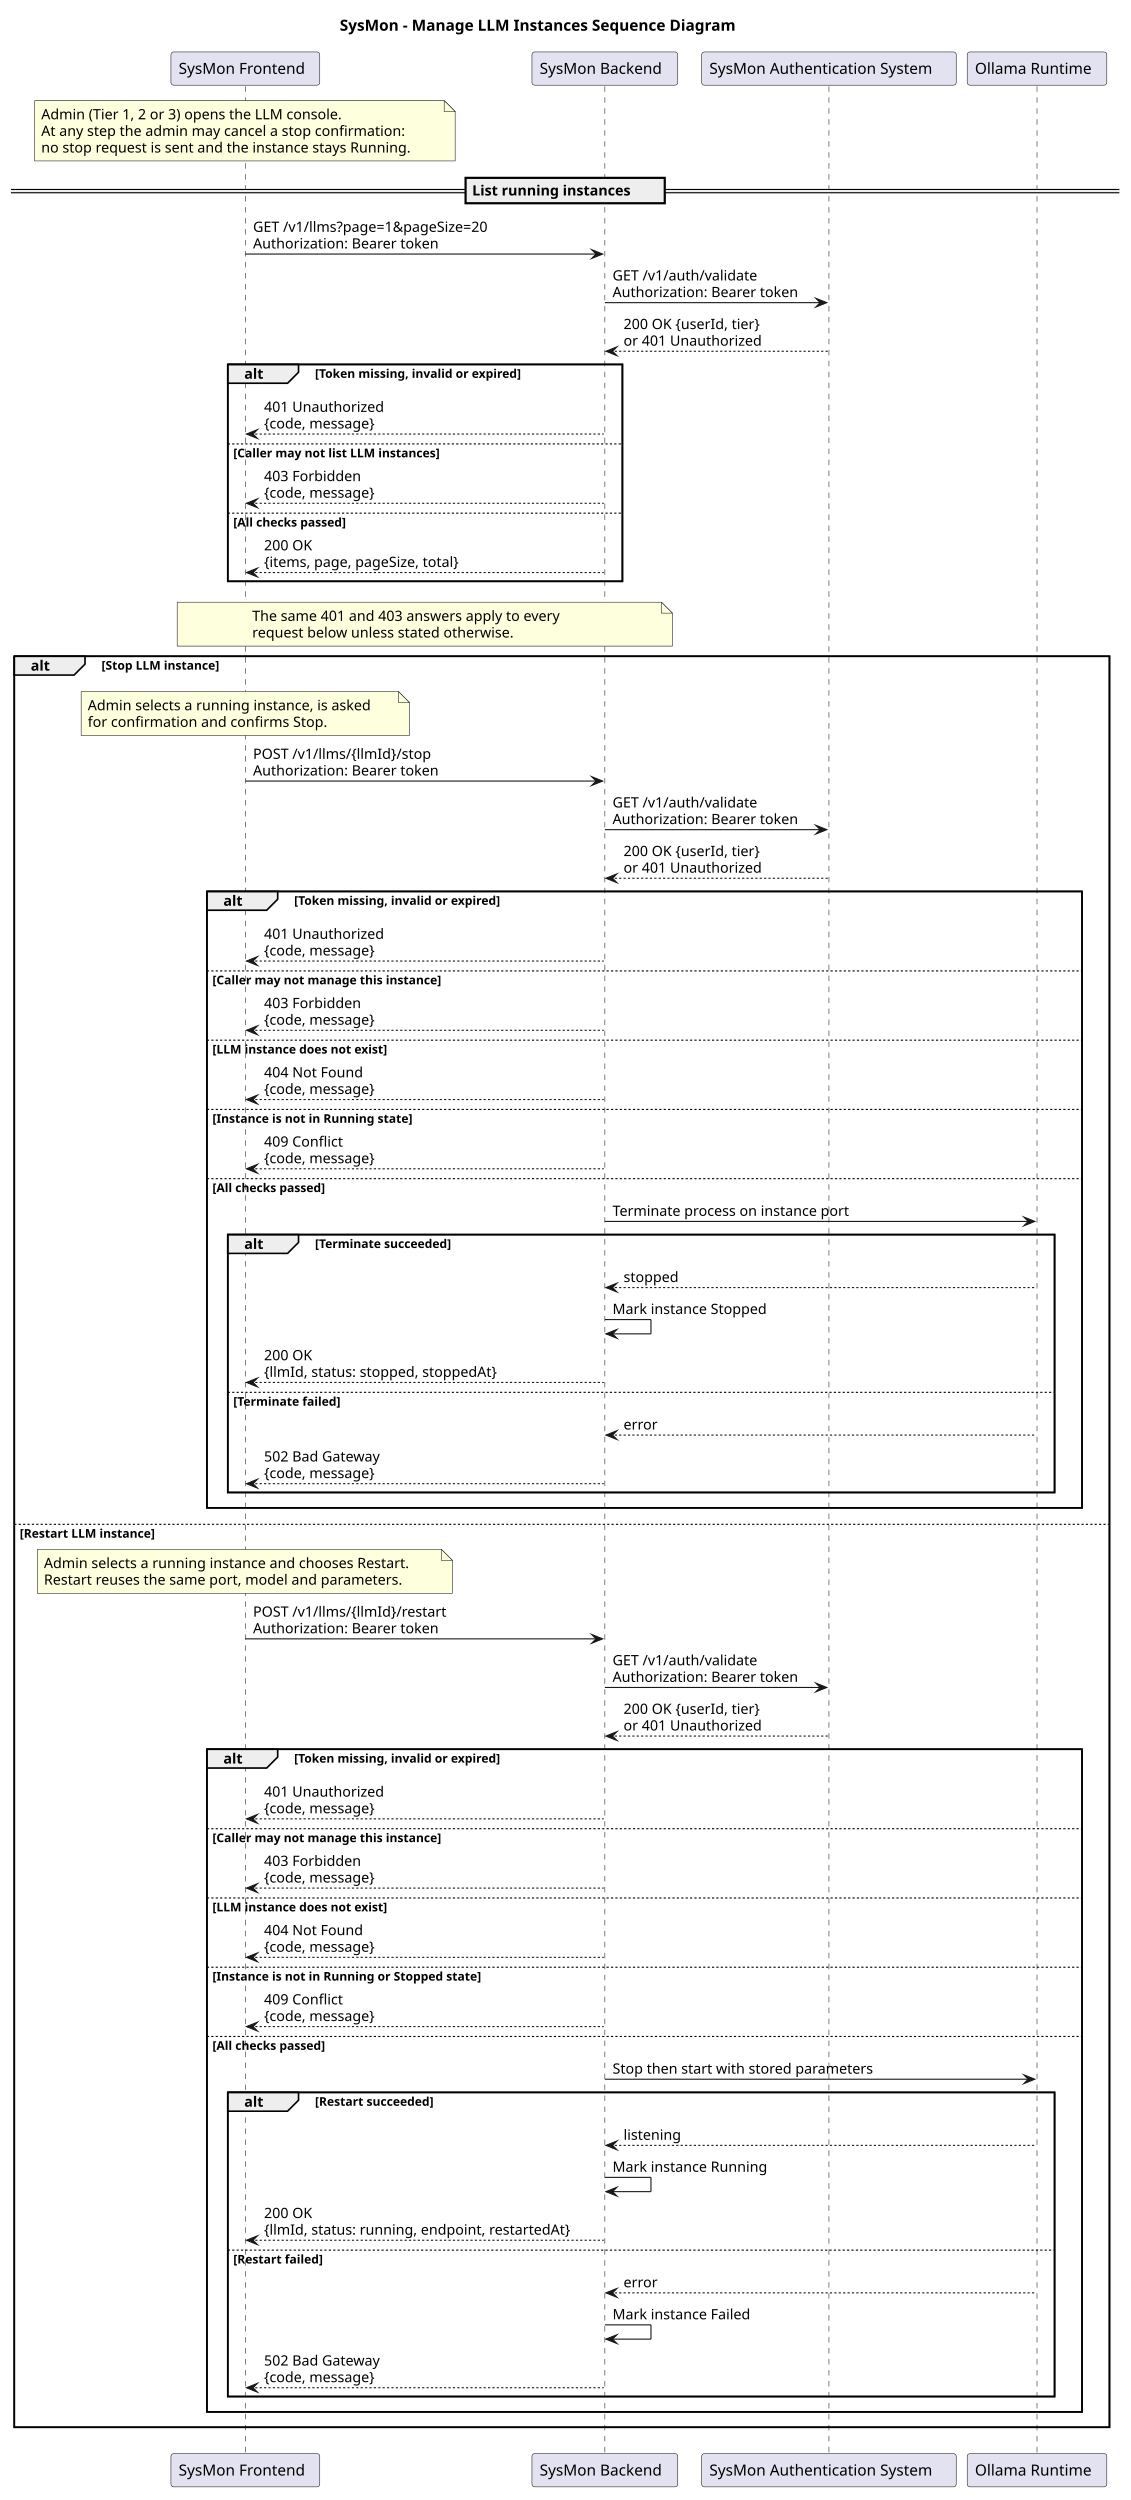
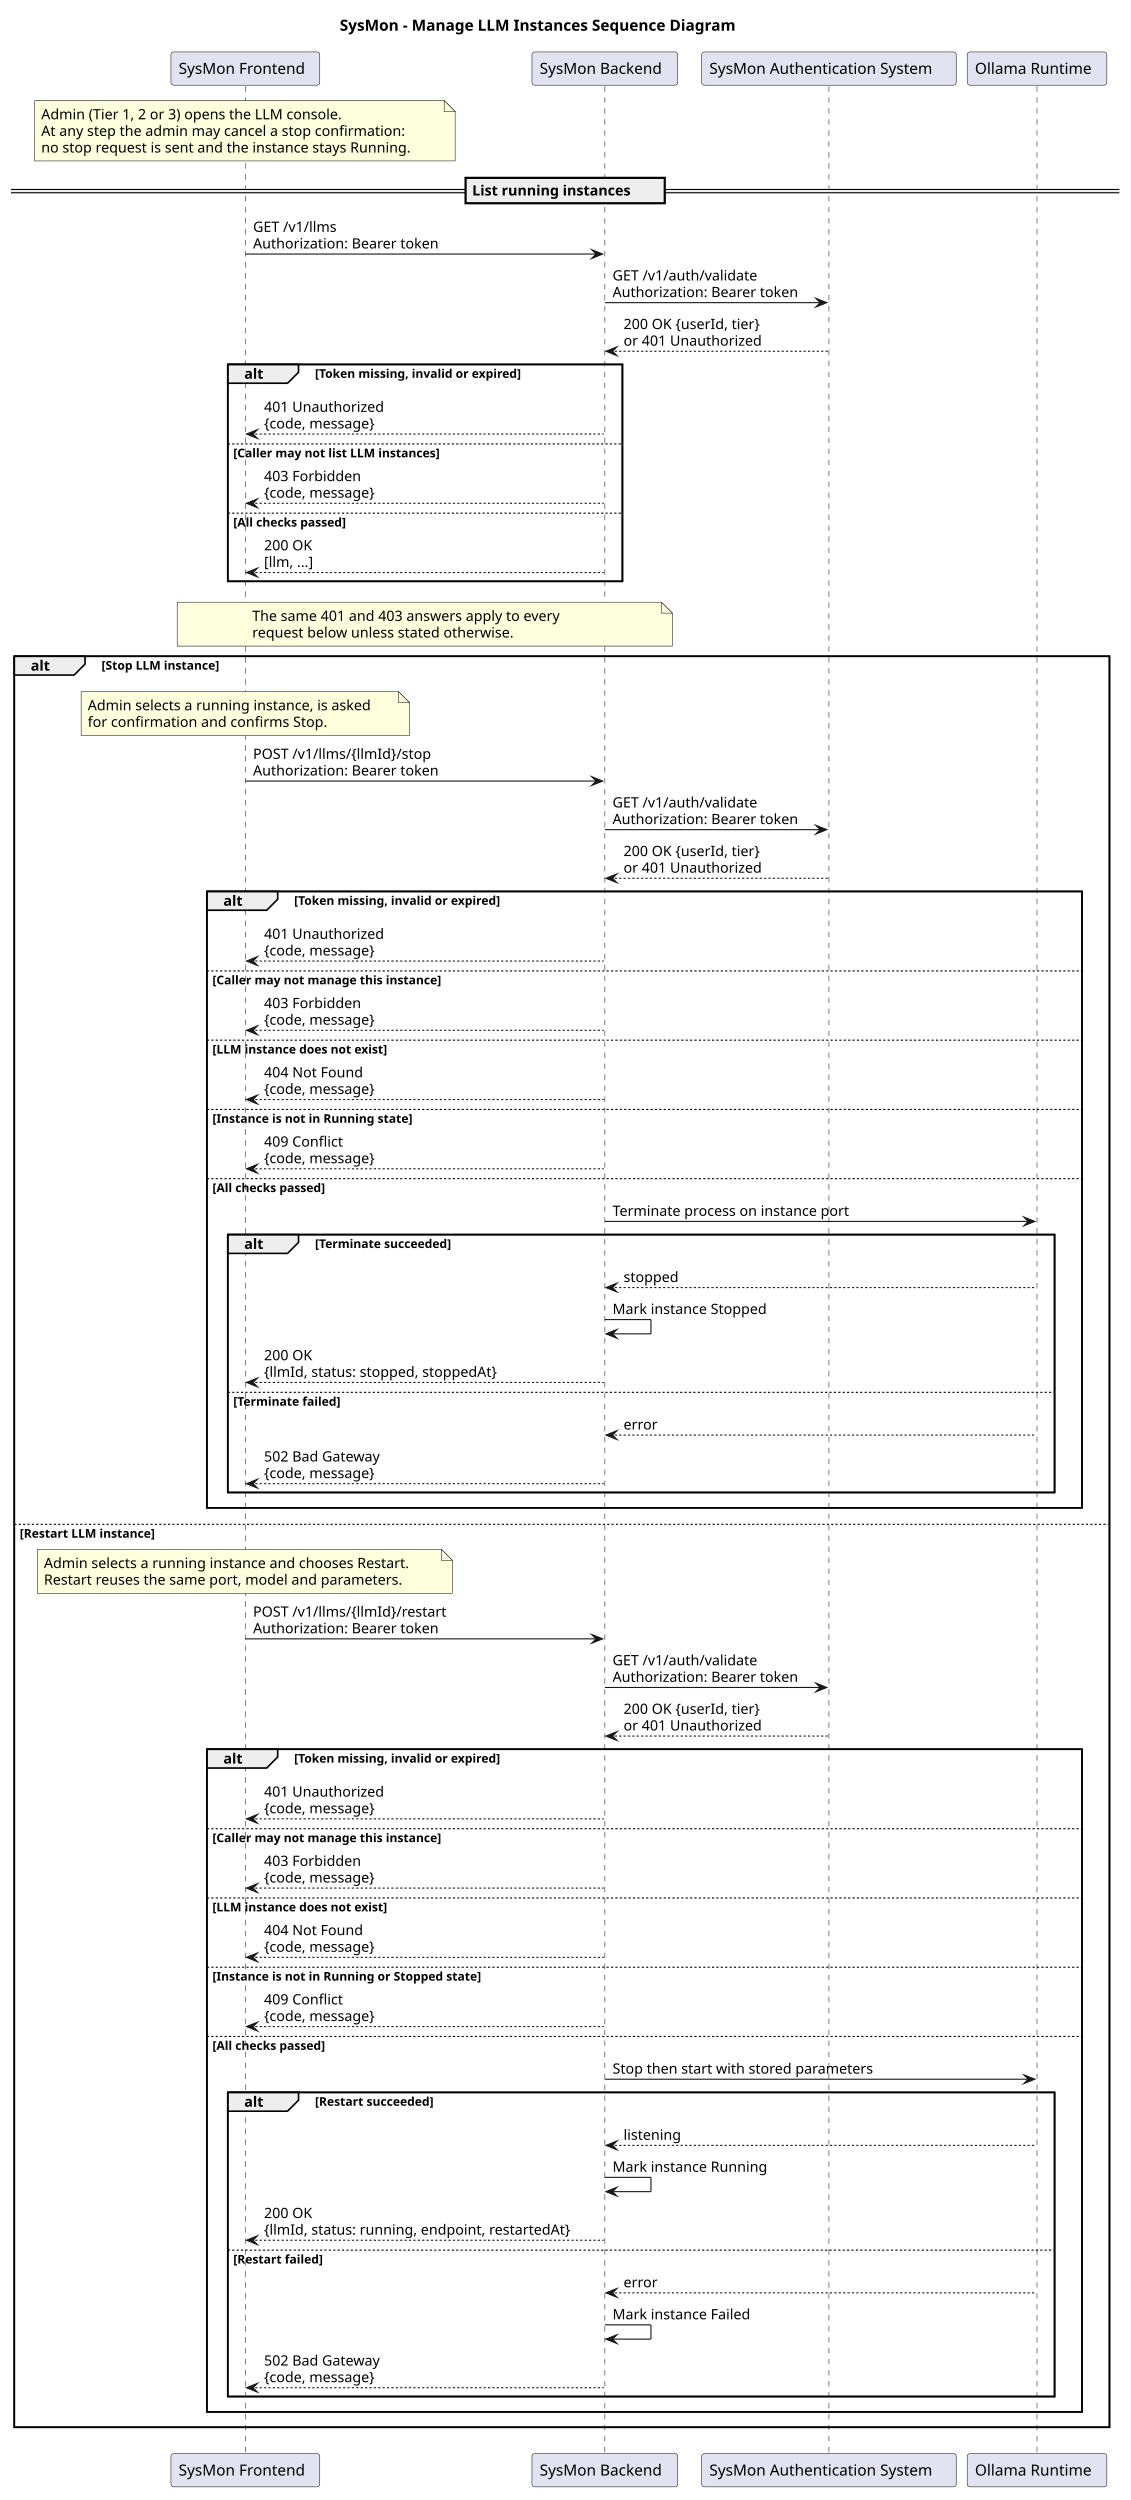
<svg xmlns="http://www.w3.org/2000/svg" version="1.1" data-diagram-type="SEQUENCE" style="width:1030px;height:2277px;background:#FFFFFF;" width="1030px" height="2277px" viewBox="0 0 1030 2277" zoomAndPan="magnify" preserveAspectRatio="none" contentStyleType="text/css">
  <defs />
  <g font-family="sans-serif" lengthAdjust="spacing">
    <g class="title" data-source-line="1">
      <text x="309.459" y="27.995" fill="#000" font-size="14" textLength="409.589" font-weight="700">SysMon - Manage LLM Instances Sequence Diagram</text>
    </g>
    <rect x="207.463" y="331.922" width="359.437" height="197.539" fill="none" style="stroke:#000;stroke-width:1.5;" />
    <rect x="13" y="597.727" width="997.507" height="1613.023" fill="none" style="stroke:#000;stroke-width:1.5;" />
    <rect x="188.463" y="811.922" width="797.044" height="561.414" fill="none" style="stroke:#000;stroke-width:1.5;" />
    <rect x="207.463" y="1124.469" width="753.044" height="234.867" fill="none" style="stroke:#000;stroke-width:1.5;" />
    <rect x="188.463" y="1593.203" width="797.044" height="603.547" fill="none" style="stroke:#000;stroke-width:1.5;" />
    <rect x="207.463" y="1905.75" width="753.044" height="277" fill="none" style="stroke:#000;stroke-width:1.5;" />
    <g class="participant-lifeline" data-qualified-name="Frontend" data-entity-uid="part1" id="part1-lifeline" data-source-line="3">
      <g>
        <rect x="219.963" y="78.594" width="8" height="2156.156" fill="#000" fill-opacity="0" />
        <line x1="223.463" y1="78.594" x2="223.463" y2="2234.75" style="stroke:#181818;stroke-width:0.5;stroke-dasharray:5,5;" />
      </g>
    </g>
    <g class="participant-lifeline" data-qualified-name="Backend" data-entity-uid="part2" id="part2-lifeline" data-source-line="4">
      <g>
        <rect x="547.4" y="78.594" width="8" height="2156.156" fill="#000" fill-opacity="0" />
        <line x1="550.9" y1="78.594" x2="550.9" y2="2234.75" style="stroke:#181818;stroke-width:0.5;stroke-dasharray:5,5;" />
      </g>
    </g>
    <g class="participant-lifeline" data-qualified-name="Auth" data-entity-uid="part3" id="part3-lifeline" data-source-line="5">
      <g>
        <rect x="751.502" y="78.594" width="8" height="2156.156" fill="#000" fill-opacity="0" />
        <line x1="755.002" y1="78.594" x2="755.002" y2="2234.75" style="stroke:#181818;stroke-width:0.5;stroke-dasharray:5,5;" />
      </g>
    </g>
    <g class="participant-lifeline" data-qualified-name="Ollama" data-entity-uid="part4" id="part4-lifeline" data-source-line="6">
      <g>
        <rect x="941.007" y="78.594" width="8" height="2156.156" fill="#000" fill-opacity="0" />
        <line x1="944.507" y1="78.594" x2="944.507" y2="2234.75" style="stroke:#181818;stroke-width:0.5;stroke-dasharray:5,5;" />
      </g>
    </g>
    <g class="participant participant-head" data-qualified-name="Frontend" data-entity-uid="part1" id="part1-head" data-source-line="3">
      <rect x="155.691" y="47.297" width="135.543" height="30.297" fill="#E2E2F0" style="stroke:#181818;stroke-width:0.5;" rx="2.5" ry="2.5" />
      <text x="162.691" y="67.292" fill="#000" font-size="14" textLength="121.543">SysMon Frontend</text>
    </g>
    <g class="participant participant-head" data-qualified-name="Backend" data-entity-uid="part2" id="part2-head" data-source-line="4">
      <rect x="484.502" y="47.297" width="132.795" height="30.297" fill="#E2E2F0" style="stroke:#181818;stroke-width:0.5;" rx="2.5" ry="2.5" />
      <text x="491.502" y="67.292" fill="#000" font-size="14" textLength="118.795">SysMon Backend</text>
    </g>
    <g class="participant participant-head" data-qualified-name="Auth" data-entity-uid="part3" id="part3-head" data-source-line="5">
      <rect x="639.071" y="47.297" width="231.861" height="30.297" fill="#E2E2F0" style="stroke:#181818;stroke-width:0.5;" rx="2.5" ry="2.5" />
      <text x="646.071" y="67.292" fill="#000" font-size="14" textLength="217.861">SysMon Authentication System</text>
    </g>
    <g class="participant participant-head" data-qualified-name="Ollama" data-entity-uid="part4" id="part4-head" data-source-line="6">
      <rect x="880.932" y="47.297" width="127.148" height="30.297" fill="#E2E2F0" style="stroke:#181818;stroke-width:0.5;" rx="2.5" ry="2.5" />
      <text x="887.932" y="67.292" fill="#000" font-size="14" textLength="113.148">Ollama Runtime</text>
    </g>
    <g class="participant participant-tail" data-qualified-name="Frontend" data-entity-uid="part1" id="part1-tail" data-source-line="3">
      <rect x="155.691" y="2234.75" width="135.543" height="30.297" fill="#E2E2F0" style="stroke:#181818;stroke-width:0.5;" rx="2.5" ry="2.5" />
      <text x="162.691" y="2254.745" fill="#000" font-size="14" textLength="121.543">SysMon Frontend</text>
    </g>
    <g class="participant participant-tail" data-qualified-name="Backend" data-entity-uid="part2" id="part2-tail" data-source-line="4">
      <rect x="484.502" y="2234.75" width="132.795" height="30.297" fill="#E2E2F0" style="stroke:#181818;stroke-width:0.5;" rx="2.5" ry="2.5" />
      <text x="491.502" y="2254.745" fill="#000" font-size="14" textLength="118.795">SysMon Backend</text>
    </g>
    <g class="participant participant-tail" data-qualified-name="Auth" data-entity-uid="part3" id="part3-tail" data-source-line="5">
      <rect x="639.071" y="2234.75" width="231.861" height="30.297" fill="#E2E2F0" style="stroke:#181818;stroke-width:0.5;" rx="2.5" ry="2.5" />
      <text x="646.071" y="2254.745" fill="#000" font-size="14" textLength="217.861">SysMon Authentication System</text>
    </g>
    <g class="participant participant-tail" data-qualified-name="Ollama" data-entity-uid="part4" id="part4-tail" data-source-line="6">
      <rect x="880.932" y="2234.75" width="127.148" height="30.297" fill="#E2E2F0" style="stroke:#181818;stroke-width:0.5;" rx="2.5" ry="2.5" />
      <text x="887.932" y="2254.745" fill="#000" font-size="14" textLength="113.148">Ollama Runtime</text>
    </g>
    <path d="M31.559,91.594 L31.559,146.594 L414.559,146.594 L414.559,101.594 L404.559,91.594 L31.559,91.594" style="stroke:#181818;stroke-width:0.5;" fill="#FEFFDD" />
    <path d="M404.559,91.594 L404.559,101.594 L414.559,101.594 L404.559,91.594" style="stroke:#181818;stroke-width:0.5;" fill="#FEFFDD" />
    <text x="37.559" y="108.661" fill="#000" font-size="13" textLength="296.194">Admin (Tier 1, 2 or 3) opens the LLM console.</text>
    <text x="37.559" y="123.793" fill="#000" font-size="13" textLength="358.528">At any step the admin may cancel a stop confirmation:</text>
    <text x="37.559" y="138.926" fill="#000" font-size="13" textLength="362.807">no stop request is sent and the instance stays Running.</text>
    <rect x="10" y="172.559" width="1009.507" height="3" fill="#EEE" style="stroke:#EEE;stroke-width:1;" />
    <line x1="10" y1="172.559" x2="1019.507" y2="172.559" style="stroke:#000;stroke-width:1;" />
    <line x1="10" y1="175.559" x2="1019.507" y2="175.559" style="stroke:#000;stroke-width:1;" />
    <rect x="424.047" y="161.992" width="181.413" height="23.133" fill="#EEE" style="stroke:#000;stroke-width:2;" />
    <text x="430.047" y="178.059" fill="#000" font-size="13" textLength="162.887" font-weight="700">List running instances</text>
    <g class="message" data-entity-1="part1" data-entity-2="part2" id="msg1" data-source-line="15">
      <polygon points="538.9,227.391,548.9,231.391,538.9,235.391,542.9,231.391" fill="#181818" style="stroke:#181818;stroke-width:1;stroke-linejoin:miter;stroke-miterlimit:10;" />
      <line x1="223.463" y1="231.391" x2="544.9" y2="231.391" style="stroke:#181818;stroke-width:1;" />
-       <text x="230.463" y="211.192" fill="#000" font-size="13" textLength="237.002">GET /v1/llms?page=1&amp;pageSize=20</text>
+       <text x="230.463" y="211.192" fill="#000" font-size="13" textLength="81.745">GET /v1/llms</text>
      <text x="230.463" y="226.325" fill="#000" font-size="13" textLength="180.102">Authorization: Bearer token</text>
    </g>
    <g class="message" data-entity-1="part2" data-entity-2="part3" id="msg2" data-source-line="16">
      <polygon points="743.002,271.656,753.002,275.656,743.002,279.656,747.002,275.656" fill="#181818" style="stroke:#181818;stroke-width:1;stroke-linejoin:miter;stroke-miterlimit:10;" />
      <line x1="550.9" y1="275.656" x2="749.002" y2="275.656" style="stroke:#181818;stroke-width:1;" />
      <text x="557.9" y="255.458" fill="#000" font-size="13" textLength="141.204">GET /v1/auth/validate</text>
      <text x="557.9" y="270.59" fill="#000" font-size="13" textLength="180.102">Authorization: Bearer token</text>
    </g>
    <g class="message" data-entity-1="part3" data-entity-2="part2" id="msg3" data-source-line="17">
      <polygon points="561.9,315.922,551.9,319.922,561.9,323.922,557.9,319.922" fill="#181818" style="stroke:#181818;stroke-width:1;stroke-linejoin:miter;stroke-miterlimit:10;" />
      <line x1="555.9" y1="319.922" x2="754.002" y2="319.922" style="stroke:#181818;stroke-width:1;stroke-dasharray:2,2;" />
      <text x="567.9" y="299.723" fill="#000" font-size="13" textLength="139.134">200 OK {userId, tier}</text>
      <text x="567.9" y="314.856" fill="#000" font-size="13" textLength="133.656">or 401 Unauthorized</text>
    </g>
    <path d="M207.463,331.922 L271.906,331.922 L271.906,339.055 L261.906,349.055 L207.463,349.055 L207.463,331.922" style="stroke:#000;stroke-width:1.5;" fill="#EEE" />
    <rect x="207.463" y="331.922" width="359.437" height="197.539" fill="none" style="stroke:#000;stroke-width:1.5;" />
    <text x="222.463" y="344.989" fill="#000" font-size="13" textLength="19.443" font-weight="700">alt</text>
    <text x="286.906" y="344.132" fill="#000" font-size="11" textLength="216.573" font-weight="700">[Token missing, invalid or expired]</text>
    <g class="message" data-entity-1="part2" data-entity-2="part1" id="msg4" data-source-line="20">
      <polygon points="234.463,391.32,224.463,395.32,234.463,399.32,230.463,395.32" fill="#181818" style="stroke:#181818;stroke-width:1;stroke-linejoin:miter;stroke-miterlimit:10;" />
      <line x1="228.463" y1="395.32" x2="549.9" y2="395.32" style="stroke:#181818;stroke-width:1;stroke-dasharray:2,2;" />
      <text x="240.463" y="375.122" fill="#000" font-size="13" textLength="116.226">401 Unauthorized</text>
      <text x="240.463" y="390.254" fill="#000" font-size="13" textLength="114.582">{code, message}</text>
    </g>
    <line x1="207.463" y1="404.32" x2="566.9" y2="404.32" style="stroke:#000;stroke-width:1;stroke-dasharray:2,2;" />
    <text x="212.463" y="416.531" fill="#000" font-size="11" textLength="215.327" font-weight="700">[Caller may not list LLM instances]</text>
    <g class="message" data-entity-1="part2" data-entity-2="part1" id="msg5" data-source-line="22">
      <polygon points="234.463,454.391,224.463,458.391,234.463,462.391,230.463,458.391" fill="#181818" style="stroke:#181818;stroke-width:1;stroke-linejoin:miter;stroke-miterlimit:10;" />
      <line x1="228.463" y1="458.391" x2="549.9" y2="458.391" style="stroke:#181818;stroke-width:1;stroke-dasharray:2,2;" />
      <text x="240.463" y="438.192" fill="#000" font-size="13" textLength="94.326">403 Forbidden</text>
      <text x="240.463" y="453.325" fill="#000" font-size="13" textLength="114.582">{code, message}</text>
    </g>
    <line x1="207.463" y1="467.391" x2="566.9" y2="467.391" style="stroke:#000;stroke-width:1;stroke-dasharray:2,2;" />
    <text x="212.463" y="479.601" fill="#000" font-size="11" textLength="119.689" font-weight="700">[All checks passed]</text>
    <g class="message" data-entity-1="part2" data-entity-2="part1" id="msg6" data-source-line="24">
      <polygon points="234.463,517.461,224.463,521.461,234.463,525.461,230.463,521.461" fill="#181818" style="stroke:#181818;stroke-width:1;stroke-linejoin:miter;stroke-miterlimit:10;" />
      <line x1="228.463" y1="521.461" x2="549.9" y2="521.461" style="stroke:#181818;stroke-width:1;stroke-dasharray:2,2;" />
      <text x="240.463" y="501.262" fill="#000" font-size="13" textLength="47.703">200 OK</text>
-       <text x="240.463" y="516.395" fill="#000" font-size="13" textLength="198.828">{items, page, pageSize, total}</text>
+       <text x="240.463" y="516.395" fill="#000" font-size="13" textLength="50.692">[llm, ...]</text>
    </g>
    <path d="M161.378,548.461 L161.378,588.461 L612.378,588.461 L612.378,558.461 L602.378,548.461 L161.378,548.461" style="stroke:#181818;stroke-width:0.5;" fill="#FEFFDD" />
    <path d="M602.378,548.461 L602.378,558.461 L612.378,558.461 L602.378,548.461" style="stroke:#181818;stroke-width:0.5;" fill="#FEFFDD" />
    <text x="229.68" y="565.528" fill="#000" font-size="13" textLength="306.001">The same 401 and 403 answers apply to every</text>
    <text x="229.68" y="580.661" fill="#000" font-size="13" textLength="255.277">request below unless stated otherwise.</text>
    <path d="M13,597.727 L77.443,597.727 L77.443,604.859 L67.443,614.859 L13,614.859 L13,597.727" style="stroke:#000;stroke-width:1.5;" fill="#EEE" />
    <rect x="13" y="597.727" width="997.507" height="1613.023" fill="none" style="stroke:#000;stroke-width:1.5;" />
    <text x="28" y="610.793" fill="#000" font-size="13" textLength="19.443" font-weight="700">alt</text>
    <text x="92.443" y="609.937" fill="#000" font-size="11" textLength="123.933" font-weight="700">[Stop LLM instance]</text>
    <path d="M73.917,629.859 L73.917,669.859 L372.917,669.859 L372.917,639.859 L362.917,629.859 L73.917,629.859" style="stroke:#181818;stroke-width:0.5;" fill="#FEFFDD" />
    <path d="M362.917,629.859 L362.917,639.859 L372.917,639.859 L362.917,629.859" style="stroke:#181818;stroke-width:0.5;" fill="#FEFFDD" />
    <text x="79.917" y="646.926" fill="#000" font-size="13" textLength="278.091">Admin selects a running instance, is asked</text>
    <text x="79.917" y="662.059" fill="#000" font-size="13" textLength="231.264">for confirmation and confirms Stop.</text>
    <g class="message" data-entity-1="part1" data-entity-2="part2" id="msg7" data-source-line="38">
      <polygon points="538.9,707.391,548.9,711.391,538.9,715.391,542.9,711.391" fill="#181818" style="stroke:#181818;stroke-width:1;stroke-linejoin:miter;stroke-miterlimit:10;" />
      <line x1="223.463" y1="711.391" x2="544.9" y2="711.391" style="stroke:#181818;stroke-width:1;" />
      <text x="230.463" y="691.192" fill="#000" font-size="13" textLength="175.132">POST /v1/llms/{llmId}/stop</text>
      <text x="230.463" y="706.325" fill="#000" font-size="13" textLength="180.102">Authorization: Bearer token</text>
    </g>
    <g class="message" data-entity-1="part2" data-entity-2="part3" id="msg8" data-source-line="39">
      <polygon points="743.002,751.656,753.002,755.656,743.002,759.656,747.002,755.656" fill="#181818" style="stroke:#181818;stroke-width:1;stroke-linejoin:miter;stroke-miterlimit:10;" />
      <line x1="550.9" y1="755.656" x2="749.002" y2="755.656" style="stroke:#181818;stroke-width:1;" />
      <text x="557.9" y="735.458" fill="#000" font-size="13" textLength="141.204">GET /v1/auth/validate</text>
      <text x="557.9" y="750.59" fill="#000" font-size="13" textLength="180.102">Authorization: Bearer token</text>
    </g>
    <g class="message" data-entity-1="part3" data-entity-2="part2" id="msg9" data-source-line="40">
      <polygon points="561.9,795.922,551.9,799.922,561.9,803.922,557.9,799.922" fill="#181818" style="stroke:#181818;stroke-width:1;stroke-linejoin:miter;stroke-miterlimit:10;" />
      <line x1="555.9" y1="799.922" x2="754.002" y2="799.922" style="stroke:#181818;stroke-width:1;stroke-dasharray:2,2;" />
      <text x="567.9" y="779.723" fill="#000" font-size="13" textLength="139.134">200 OK {userId, tier}</text>
      <text x="567.9" y="794.856" fill="#000" font-size="13" textLength="133.656">or 401 Unauthorized</text>
    </g>
    <path d="M188.463,811.922 L252.906,811.922 L252.906,819.055 L242.906,829.055 L188.463,829.055 L188.463,811.922" style="stroke:#000;stroke-width:1.5;" fill="#EEE" />
    <rect x="188.463" y="811.922" width="797.044" height="561.414" fill="none" style="stroke:#000;stroke-width:1.5;" />
    <text x="203.463" y="824.989" fill="#000" font-size="13" textLength="19.443" font-weight="700">alt</text>
    <text x="267.906" y="824.132" fill="#000" font-size="11" textLength="216.573" font-weight="700">[Token missing, invalid or expired]</text>
    <g class="message" data-entity-1="part2" data-entity-2="part1" id="msg10" data-source-line="43">
      <polygon points="234.463,871.32,224.463,875.32,234.463,879.32,230.463,875.32" fill="#181818" style="stroke:#181818;stroke-width:1;stroke-linejoin:miter;stroke-miterlimit:10;" />
      <line x1="228.463" y1="875.32" x2="549.9" y2="875.32" style="stroke:#181818;stroke-width:1;stroke-dasharray:2,2;" />
      <text x="240.463" y="855.122" fill="#000" font-size="13" textLength="116.226">401 Unauthorized</text>
      <text x="240.463" y="870.254" fill="#000" font-size="13" textLength="114.582">{code, message}</text>
    </g>
    <line x1="188.463" y1="884.32" x2="985.507" y2="884.32" style="stroke:#000;stroke-width:1;stroke-dasharray:2,2;" />
    <text x="193.463" y="896.531" fill="#000" font-size="11" textLength="237.349" font-weight="700">[Caller may not manage this instance]</text>
    <g class="message" data-entity-1="part2" data-entity-2="part1" id="msg11" data-source-line="45">
      <polygon points="234.463,934.391,224.463,938.391,234.463,942.391,230.463,938.391" fill="#181818" style="stroke:#181818;stroke-width:1;stroke-linejoin:miter;stroke-miterlimit:10;" />
      <line x1="228.463" y1="938.391" x2="549.9" y2="938.391" style="stroke:#181818;stroke-width:1;stroke-dasharray:2,2;" />
      <text x="240.463" y="918.192" fill="#000" font-size="13" textLength="94.326">403 Forbidden</text>
      <text x="240.463" y="933.325" fill="#000" font-size="13" textLength="114.582">{code, message}</text>
    </g>
    <line x1="188.463" y1="947.391" x2="985.507" y2="947.391" style="stroke:#000;stroke-width:1;stroke-dasharray:2,2;" />
    <text x="193.463" y="959.601" fill="#000" font-size="11" textLength="183.197" font-weight="700">[LLM instance does not exist]</text>
    <g class="message" data-entity-1="part2" data-entity-2="part1" id="msg12" data-source-line="47">
      <polygon points="234.463,997.461,224.463,1001.461,234.463,1005.461,230.463,1001.461" fill="#181818" style="stroke:#181818;stroke-width:1;stroke-linejoin:miter;stroke-miterlimit:10;" />
      <line x1="228.463" y1="1001.461" x2="549.9" y2="1001.461" style="stroke:#181818;stroke-width:1;stroke-dasharray:2,2;" />
      <text x="240.463" y="981.262" fill="#000" font-size="13" textLength="96.015">404 Not Found</text>
      <text x="240.463" y="996.395" fill="#000" font-size="13" textLength="114.582">{code, message}</text>
    </g>
    <line x1="188.463" y1="1010.461" x2="985.507" y2="1010.461" style="stroke:#000;stroke-width:1;stroke-dasharray:2,2;" />
    <text x="193.463" y="1022.671" fill="#000" font-size="11" textLength="208.119" font-weight="700">[Instance is not in Running state]</text>
    <g class="message" data-entity-1="part2" data-entity-2="part1" id="msg13" data-source-line="49">
      <polygon points="234.463,1060.531,224.463,1064.531,234.463,1068.531,230.463,1064.531" fill="#181818" style="stroke:#181818;stroke-width:1;stroke-linejoin:miter;stroke-miterlimit:10;" />
      <line x1="228.463" y1="1064.531" x2="549.9" y2="1064.531" style="stroke:#181818;stroke-width:1;stroke-dasharray:2,2;" />
      <text x="240.463" y="1044.333" fill="#000" font-size="13" textLength="78.26">409 Conflict</text>
      <text x="240.463" y="1059.465" fill="#000" font-size="13" textLength="114.582">{code, message}</text>
    </g>
    <line x1="188.463" y1="1073.531" x2="985.507" y2="1073.531" style="stroke:#000;stroke-width:1;stroke-dasharray:2,2;" />
    <text x="193.463" y="1085.742" fill="#000" font-size="11" textLength="119.689" font-weight="700">[All checks passed]</text>
    <g class="message" data-entity-1="part2" data-entity-2="part4" id="msg14" data-source-line="51">
      <polygon points="932.507,1108.469,942.507,1112.469,932.507,1116.469,936.507,1112.469" fill="#181818" style="stroke:#181818;stroke-width:1;stroke-linejoin:miter;stroke-miterlimit:10;" />
      <line x1="550.9" y1="1112.469" x2="938.507" y2="1112.469" style="stroke:#181818;stroke-width:1;" />
      <text x="557.9" y="1107.403" fill="#000" font-size="13" textLength="231.543">Terminate process on instance port</text>
    </g>
    <path d="M207.463,1124.469 L271.906,1124.469 L271.906,1131.602 L261.906,1141.602 L207.463,1141.602 L207.463,1124.469" style="stroke:#000;stroke-width:1.5;" fill="#EEE" />
    <rect x="207.463" y="1124.469" width="753.044" height="234.867" fill="none" style="stroke:#000;stroke-width:1.5;" />
    <text x="222.463" y="1137.536" fill="#000" font-size="13" textLength="19.443" font-weight="700">alt</text>
    <text x="286.906" y="1136.679" fill="#000" font-size="11" textLength="143.027" font-weight="700">[Terminate succeeded]</text>
    <g class="message" data-entity-1="part4" data-entity-2="part2" id="msg15" data-source-line="53">
      <polygon points="561.9,1168.734,551.9,1172.734,561.9,1176.734,557.9,1172.734" fill="#181818" style="stroke:#181818;stroke-width:1;stroke-linejoin:miter;stroke-miterlimit:10;" />
      <line x1="555.9" y1="1172.734" x2="943.507" y2="1172.734" style="stroke:#181818;stroke-width:1;stroke-dasharray:2,2;" />
      <text x="567.9" y="1167.668" fill="#000" font-size="13" textLength="52.578">stopped</text>
    </g>
    <g class="message" data-entity-1="part2" data-entity-2="part2" id="msg16" data-source-line="54">
      <line x1="550.9" y1="1201.867" x2="592.9" y2="1201.867" style="stroke:#181818;stroke-width:1;" />
      <line x1="592.9" y1="1201.867" x2="592.9" y2="1214.867" style="stroke:#181818;stroke-width:1;" />
      <line x1="551.9" y1="1214.867" x2="592.9" y2="1214.867" style="stroke:#181818;stroke-width:1;" />
      <polygon points="561.9,1210.867,551.9,1214.867,561.9,1218.867,557.9,1214.867" fill="#181818" style="stroke:#181818;stroke-width:1;stroke-linejoin:miter;stroke-miterlimit:10;" />
      <text x="557.9" y="1196.801" fill="#000" font-size="13" textLength="149.449">Mark instance Stopped</text>
    </g>
    <g class="message" data-entity-1="part2" data-entity-2="part1" id="msg17" data-source-line="55">
      <polygon points="234.463,1255.133,224.463,1259.133,234.463,1263.133,230.463,1259.133" fill="#181818" style="stroke:#181818;stroke-width:1;stroke-linejoin:miter;stroke-miterlimit:10;" />
      <line x1="228.463" y1="1259.133" x2="549.9" y2="1259.133" style="stroke:#181818;stroke-width:1;stroke-dasharray:2,2;" />
      <text x="240.463" y="1238.934" fill="#000" font-size="13" textLength="47.703">200 OK</text>
      <text x="240.463" y="1254.067" fill="#000" font-size="13" textLength="232.648">{llmId, status: stopped, stoppedAt}</text>
    </g>
    <line x1="207.463" y1="1268.133" x2="960.507" y2="1268.133" style="stroke:#000;stroke-width:1;stroke-dasharray:2,2;" />
    <text x="212.463" y="1280.343" fill="#000" font-size="11" textLength="112.562" font-weight="700">[Terminate failed]</text>
    <g class="message" data-entity-1="part4" data-entity-2="part2" id="msg18" data-source-line="57">
      <polygon points="561.9,1303.07,551.9,1307.07,561.9,1311.07,557.9,1307.07" fill="#181818" style="stroke:#181818;stroke-width:1;stroke-linejoin:miter;stroke-miterlimit:10;" />
      <line x1="555.9" y1="1307.07" x2="943.507" y2="1307.07" style="stroke:#181818;stroke-width:1;stroke-dasharray:2,2;" />
      <text x="567.9" y="1302.004" fill="#000" font-size="13" textLength="31.986">error</text>
    </g>
    <g class="message" data-entity-1="part2" data-entity-2="part1" id="msg19" data-source-line="58">
      <polygon points="234.463,1347.336,224.463,1351.336,234.463,1355.336,230.463,1351.336" fill="#181818" style="stroke:#181818;stroke-width:1;stroke-linejoin:miter;stroke-miterlimit:10;" />
      <line x1="228.463" y1="1351.336" x2="549.9" y2="1351.336" style="stroke:#181818;stroke-width:1;stroke-dasharray:2,2;" />
      <text x="240.463" y="1331.137" fill="#000" font-size="13" textLength="115.642">502 Bad Gateway</text>
      <text x="240.463" y="1346.27" fill="#000" font-size="13" textLength="114.582">{code, message}</text>
    </g>
    <line x1="13" y1="1388.336" x2="1010.507" y2="1388.336" style="stroke:#000;stroke-width:1;stroke-dasharray:2,2;" />
    <text x="18" y="1400.546" fill="#000" font-size="11" textLength="141.163" font-weight="700">[Restart LLM instance]</text>
    <path d="M34,1411.141 L34,1451.141 L412,1451.141 L412,1421.141 L402,1411.141 L34,1411.141" style="stroke:#181818;stroke-width:0.5;" fill="#FEFFDD" />
    <path d="M402,1411.141 L402,1421.141 L412,1421.141 L402,1411.141" style="stroke:#181818;stroke-width:0.5;" fill="#FEFFDD" />
    <text x="40" y="1428.208" fill="#000" font-size="13" textLength="357.925">Admin selects a running instance and chooses Restart.</text>
    <text x="40" y="1443.34" fill="#000" font-size="13" textLength="351.349">Restart reuses the same port, model and parameters.</text>
    <g class="message" data-entity-1="part1" data-entity-2="part2" id="msg20" data-source-line="68">
      <polygon points="538.9,1488.672,548.9,1492.672,538.9,1496.672,542.9,1492.672" fill="#181818" style="stroke:#181818;stroke-width:1;stroke-linejoin:miter;stroke-miterlimit:10;" />
      <line x1="223.463" y1="1492.672" x2="544.9" y2="1492.672" style="stroke:#181818;stroke-width:1;" />
      <text x="230.463" y="1472.473" fill="#000" font-size="13" textLength="190.677">POST /v1/llms/{llmId}/restart</text>
      <text x="230.463" y="1487.606" fill="#000" font-size="13" textLength="180.102">Authorization: Bearer token</text>
    </g>
    <g class="message" data-entity-1="part2" data-entity-2="part3" id="msg21" data-source-line="69">
      <polygon points="743.002,1532.938,753.002,1536.938,743.002,1540.938,747.002,1536.938" fill="#181818" style="stroke:#181818;stroke-width:1;stroke-linejoin:miter;stroke-miterlimit:10;" />
      <line x1="550.9" y1="1536.938" x2="749.002" y2="1536.938" style="stroke:#181818;stroke-width:1;" />
      <text x="557.9" y="1516.739" fill="#000" font-size="13" textLength="141.204">GET /v1/auth/validate</text>
      <text x="557.9" y="1531.872" fill="#000" font-size="13" textLength="180.102">Authorization: Bearer token</text>
    </g>
    <g class="message" data-entity-1="part3" data-entity-2="part2" id="msg22" data-source-line="70">
      <polygon points="561.9,1577.203,551.9,1581.203,561.9,1585.203,557.9,1581.203" fill="#181818" style="stroke:#181818;stroke-width:1;stroke-linejoin:miter;stroke-miterlimit:10;" />
      <line x1="555.9" y1="1581.203" x2="754.002" y2="1581.203" style="stroke:#181818;stroke-width:1;stroke-dasharray:2,2;" />
      <text x="567.9" y="1561.004" fill="#000" font-size="13" textLength="139.134">200 OK {userId, tier}</text>
      <text x="567.9" y="1576.137" fill="#000" font-size="13" textLength="133.656">or 401 Unauthorized</text>
    </g>
    <path d="M188.463,1593.203 L252.906,1593.203 L252.906,1600.336 L242.906,1610.336 L188.463,1610.336 L188.463,1593.203" style="stroke:#000;stroke-width:1.5;" fill="#EEE" />
    <rect x="188.463" y="1593.203" width="797.044" height="603.547" fill="none" style="stroke:#000;stroke-width:1.5;" />
    <text x="203.463" y="1606.27" fill="#000" font-size="13" textLength="19.443" font-weight="700">alt</text>
    <text x="267.906" y="1605.414" fill="#000" font-size="11" textLength="216.573" font-weight="700">[Token missing, invalid or expired]</text>
    <g class="message" data-entity-1="part2" data-entity-2="part1" id="msg23" data-source-line="73">
      <polygon points="234.463,1652.602,224.463,1656.602,234.463,1660.602,230.463,1656.602" fill="#181818" style="stroke:#181818;stroke-width:1;stroke-linejoin:miter;stroke-miterlimit:10;" />
      <line x1="228.463" y1="1656.602" x2="549.9" y2="1656.602" style="stroke:#181818;stroke-width:1;stroke-dasharray:2,2;" />
      <text x="240.463" y="1636.403" fill="#000" font-size="13" textLength="116.226">401 Unauthorized</text>
      <text x="240.463" y="1651.536" fill="#000" font-size="13" textLength="114.582">{code, message}</text>
    </g>
    <line x1="188.463" y1="1665.602" x2="985.507" y2="1665.602" style="stroke:#000;stroke-width:1;stroke-dasharray:2,2;" />
    <text x="193.463" y="1677.812" fill="#000" font-size="11" textLength="237.349" font-weight="700">[Caller may not manage this instance]</text>
    <g class="message" data-entity-1="part2" data-entity-2="part1" id="msg24" data-source-line="75">
      <polygon points="234.463,1715.672,224.463,1719.672,234.463,1723.672,230.463,1719.672" fill="#181818" style="stroke:#181818;stroke-width:1;stroke-linejoin:miter;stroke-miterlimit:10;" />
      <line x1="228.463" y1="1719.672" x2="549.9" y2="1719.672" style="stroke:#181818;stroke-width:1;stroke-dasharray:2,2;" />
      <text x="240.463" y="1699.473" fill="#000" font-size="13" textLength="94.326">403 Forbidden</text>
      <text x="240.463" y="1714.606" fill="#000" font-size="13" textLength="114.582">{code, message}</text>
    </g>
    <line x1="188.463" y1="1728.672" x2="985.507" y2="1728.672" style="stroke:#000;stroke-width:1;stroke-dasharray:2,2;" />
    <text x="193.463" y="1740.882" fill="#000" font-size="11" textLength="183.197" font-weight="700">[LLM instance does not exist]</text>
    <g class="message" data-entity-1="part2" data-entity-2="part1" id="msg25" data-source-line="77">
      <polygon points="234.463,1778.742,224.463,1782.742,234.463,1786.742,230.463,1782.742" fill="#181818" style="stroke:#181818;stroke-width:1;stroke-linejoin:miter;stroke-miterlimit:10;" />
      <line x1="228.463" y1="1782.742" x2="549.9" y2="1782.742" style="stroke:#181818;stroke-width:1;stroke-dasharray:2,2;" />
      <text x="240.463" y="1762.543" fill="#000" font-size="13" textLength="96.015">404 Not Found</text>
      <text x="240.463" y="1777.676" fill="#000" font-size="13" textLength="114.582">{code, message}</text>
    </g>
    <line x1="188.463" y1="1791.742" x2="985.507" y2="1791.742" style="stroke:#000;stroke-width:1;stroke-dasharray:2,2;" />
    <text x="193.463" y="1803.953" fill="#000" font-size="11" textLength="280.581" font-weight="700">[Instance is not in Running or Stopped state]</text>
    <g class="message" data-entity-1="part2" data-entity-2="part1" id="msg26" data-source-line="79">
      <polygon points="234.463,1841.813,224.463,1845.813,234.463,1849.813,230.463,1845.813" fill="#181818" style="stroke:#181818;stroke-width:1;stroke-linejoin:miter;stroke-miterlimit:10;" />
      <line x1="228.463" y1="1845.813" x2="549.9" y2="1845.813" style="stroke:#181818;stroke-width:1;stroke-dasharray:2,2;" />
      <text x="240.463" y="1825.614" fill="#000" font-size="13" textLength="78.26">409 Conflict</text>
      <text x="240.463" y="1840.747" fill="#000" font-size="13" textLength="114.582">{code, message}</text>
    </g>
    <line x1="188.463" y1="1854.813" x2="985.507" y2="1854.813" style="stroke:#000;stroke-width:1;stroke-dasharray:2,2;" />
    <text x="193.463" y="1867.023" fill="#000" font-size="11" textLength="119.689" font-weight="700">[All checks passed]</text>
    <g class="message" data-entity-1="part2" data-entity-2="part4" id="msg27" data-source-line="81">
      <polygon points="932.507,1889.75,942.507,1893.75,932.507,1897.75,936.507,1893.75" fill="#181818" style="stroke:#181818;stroke-width:1;stroke-linejoin:miter;stroke-miterlimit:10;" />
      <line x1="550.9" y1="1893.75" x2="938.507" y2="1893.75" style="stroke:#181818;stroke-width:1;" />
      <text x="557.9" y="1888.684" fill="#000" font-size="13" textLength="254.471">Stop then start with stored parameters</text>
    </g>
    <path d="M207.463,1905.75 L271.906,1905.75 L271.906,1912.883 L261.906,1922.883 L207.463,1922.883 L207.463,1905.75" style="stroke:#000;stroke-width:1.5;" fill="#EEE" />
    <rect x="207.463" y="1905.75" width="753.044" height="277" fill="none" style="stroke:#000;stroke-width:1.5;" />
    <text x="222.463" y="1918.817" fill="#000" font-size="13" textLength="19.443" font-weight="700">alt</text>
    <text x="286.906" y="1917.96" fill="#000" font-size="11" textLength="125.275" font-weight="700">[Restart succeeded]</text>
    <g class="message" data-entity-1="part4" data-entity-2="part2" id="msg28" data-source-line="83">
      <polygon points="561.9,1950.016,551.9,1954.016,561.9,1958.016,557.9,1954.016" fill="#181818" style="stroke:#181818;stroke-width:1;stroke-linejoin:miter;stroke-miterlimit:10;" />
      <line x1="555.9" y1="1954.016" x2="943.507" y2="1954.016" style="stroke:#181818;stroke-width:1;stroke-dasharray:2,2;" />
      <text x="567.9" y="1948.95" fill="#000" font-size="13" textLength="55.434">listening</text>
    </g>
    <g class="message" data-entity-1="part2" data-entity-2="part2" id="msg29" data-source-line="84">
      <line x1="550.9" y1="1983.148" x2="592.9" y2="1983.148" style="stroke:#181818;stroke-width:1;" />
      <line x1="592.9" y1="1983.148" x2="592.9" y2="1996.148" style="stroke:#181818;stroke-width:1;" />
      <line x1="551.9" y1="1996.148" x2="592.9" y2="1996.148" style="stroke:#181818;stroke-width:1;" />
      <polygon points="561.9,1992.148,551.9,1996.148,561.9,2000.148,557.9,1996.148" fill="#181818" style="stroke:#181818;stroke-width:1;stroke-linejoin:miter;stroke-miterlimit:10;" />
      <text x="557.9" y="1978.083" fill="#000" font-size="13" textLength="149.246">Mark instance Running</text>
    </g>
    <g class="message" data-entity-1="part2" data-entity-2="part1" id="msg30" data-source-line="85">
      <polygon points="234.463,2036.414,224.463,2040.414,234.463,2044.414,230.463,2040.414" fill="#181818" style="stroke:#181818;stroke-width:1;stroke-linejoin:miter;stroke-miterlimit:10;" />
      <line x1="228.463" y1="2040.414" x2="549.9" y2="2040.414" style="stroke:#181818;stroke-width:1;stroke-dasharray:2,2;" />
      <text x="240.463" y="2020.215" fill="#000" font-size="13" textLength="47.703">200 OK</text>
      <text x="240.463" y="2035.348" fill="#000" font-size="13" textLength="303.437">{llmId, status: running, endpoint, restartedAt}</text>
    </g>
    <line x1="207.463" y1="2049.414" x2="960.507" y2="2049.414" style="stroke:#000;stroke-width:1;stroke-dasharray:2,2;" />
    <text x="212.463" y="2061.625" fill="#000" font-size="11" textLength="94.811" font-weight="700">[Restart failed]</text>
    <g class="message" data-entity-1="part4" data-entity-2="part2" id="msg31" data-source-line="87">
      <polygon points="561.9,2084.352,551.9,2088.352,561.9,2092.352,557.9,2088.352" fill="#181818" style="stroke:#181818;stroke-width:1;stroke-linejoin:miter;stroke-miterlimit:10;" />
      <line x1="555.9" y1="2088.352" x2="943.507" y2="2088.352" style="stroke:#181818;stroke-width:1;stroke-dasharray:2,2;" />
      <text x="567.9" y="2083.286" fill="#000" font-size="13" textLength="31.986">error</text>
    </g>
    <g class="message" data-entity-1="part2" data-entity-2="part2" id="msg32" data-source-line="88">
      <line x1="550.9" y1="2117.484" x2="592.9" y2="2117.484" style="stroke:#181818;stroke-width:1;" />
      <line x1="592.9" y1="2117.484" x2="592.9" y2="2130.484" style="stroke:#181818;stroke-width:1;" />
      <line x1="551.9" y1="2130.484" x2="592.9" y2="2130.484" style="stroke:#181818;stroke-width:1;" />
      <polygon points="561.9,2126.484,551.9,2130.484,561.9,2134.484,557.9,2130.484" fill="#181818" style="stroke:#181818;stroke-width:1;stroke-linejoin:miter;stroke-miterlimit:10;" />
      <text x="557.9" y="2112.418" fill="#000" font-size="13" textLength="134.31">Mark instance Failed</text>
    </g>
    <g class="message" data-entity-1="part2" data-entity-2="part1" id="msg33" data-source-line="89">
      <polygon points="234.463,2170.75,224.463,2174.75,234.463,2178.75,230.463,2174.75" fill="#181818" style="stroke:#181818;stroke-width:1;stroke-linejoin:miter;stroke-miterlimit:10;" />
      <line x1="228.463" y1="2174.75" x2="549.9" y2="2174.75" style="stroke:#181818;stroke-width:1;stroke-dasharray:2,2;" />
      <text x="240.463" y="2154.551" fill="#000" font-size="13" textLength="115.642">502 Bad Gateway</text>
      <text x="240.463" y="2169.684" fill="#000" font-size="13" textLength="114.582">{code, message}</text>
    </g>
  </g>
</svg>
